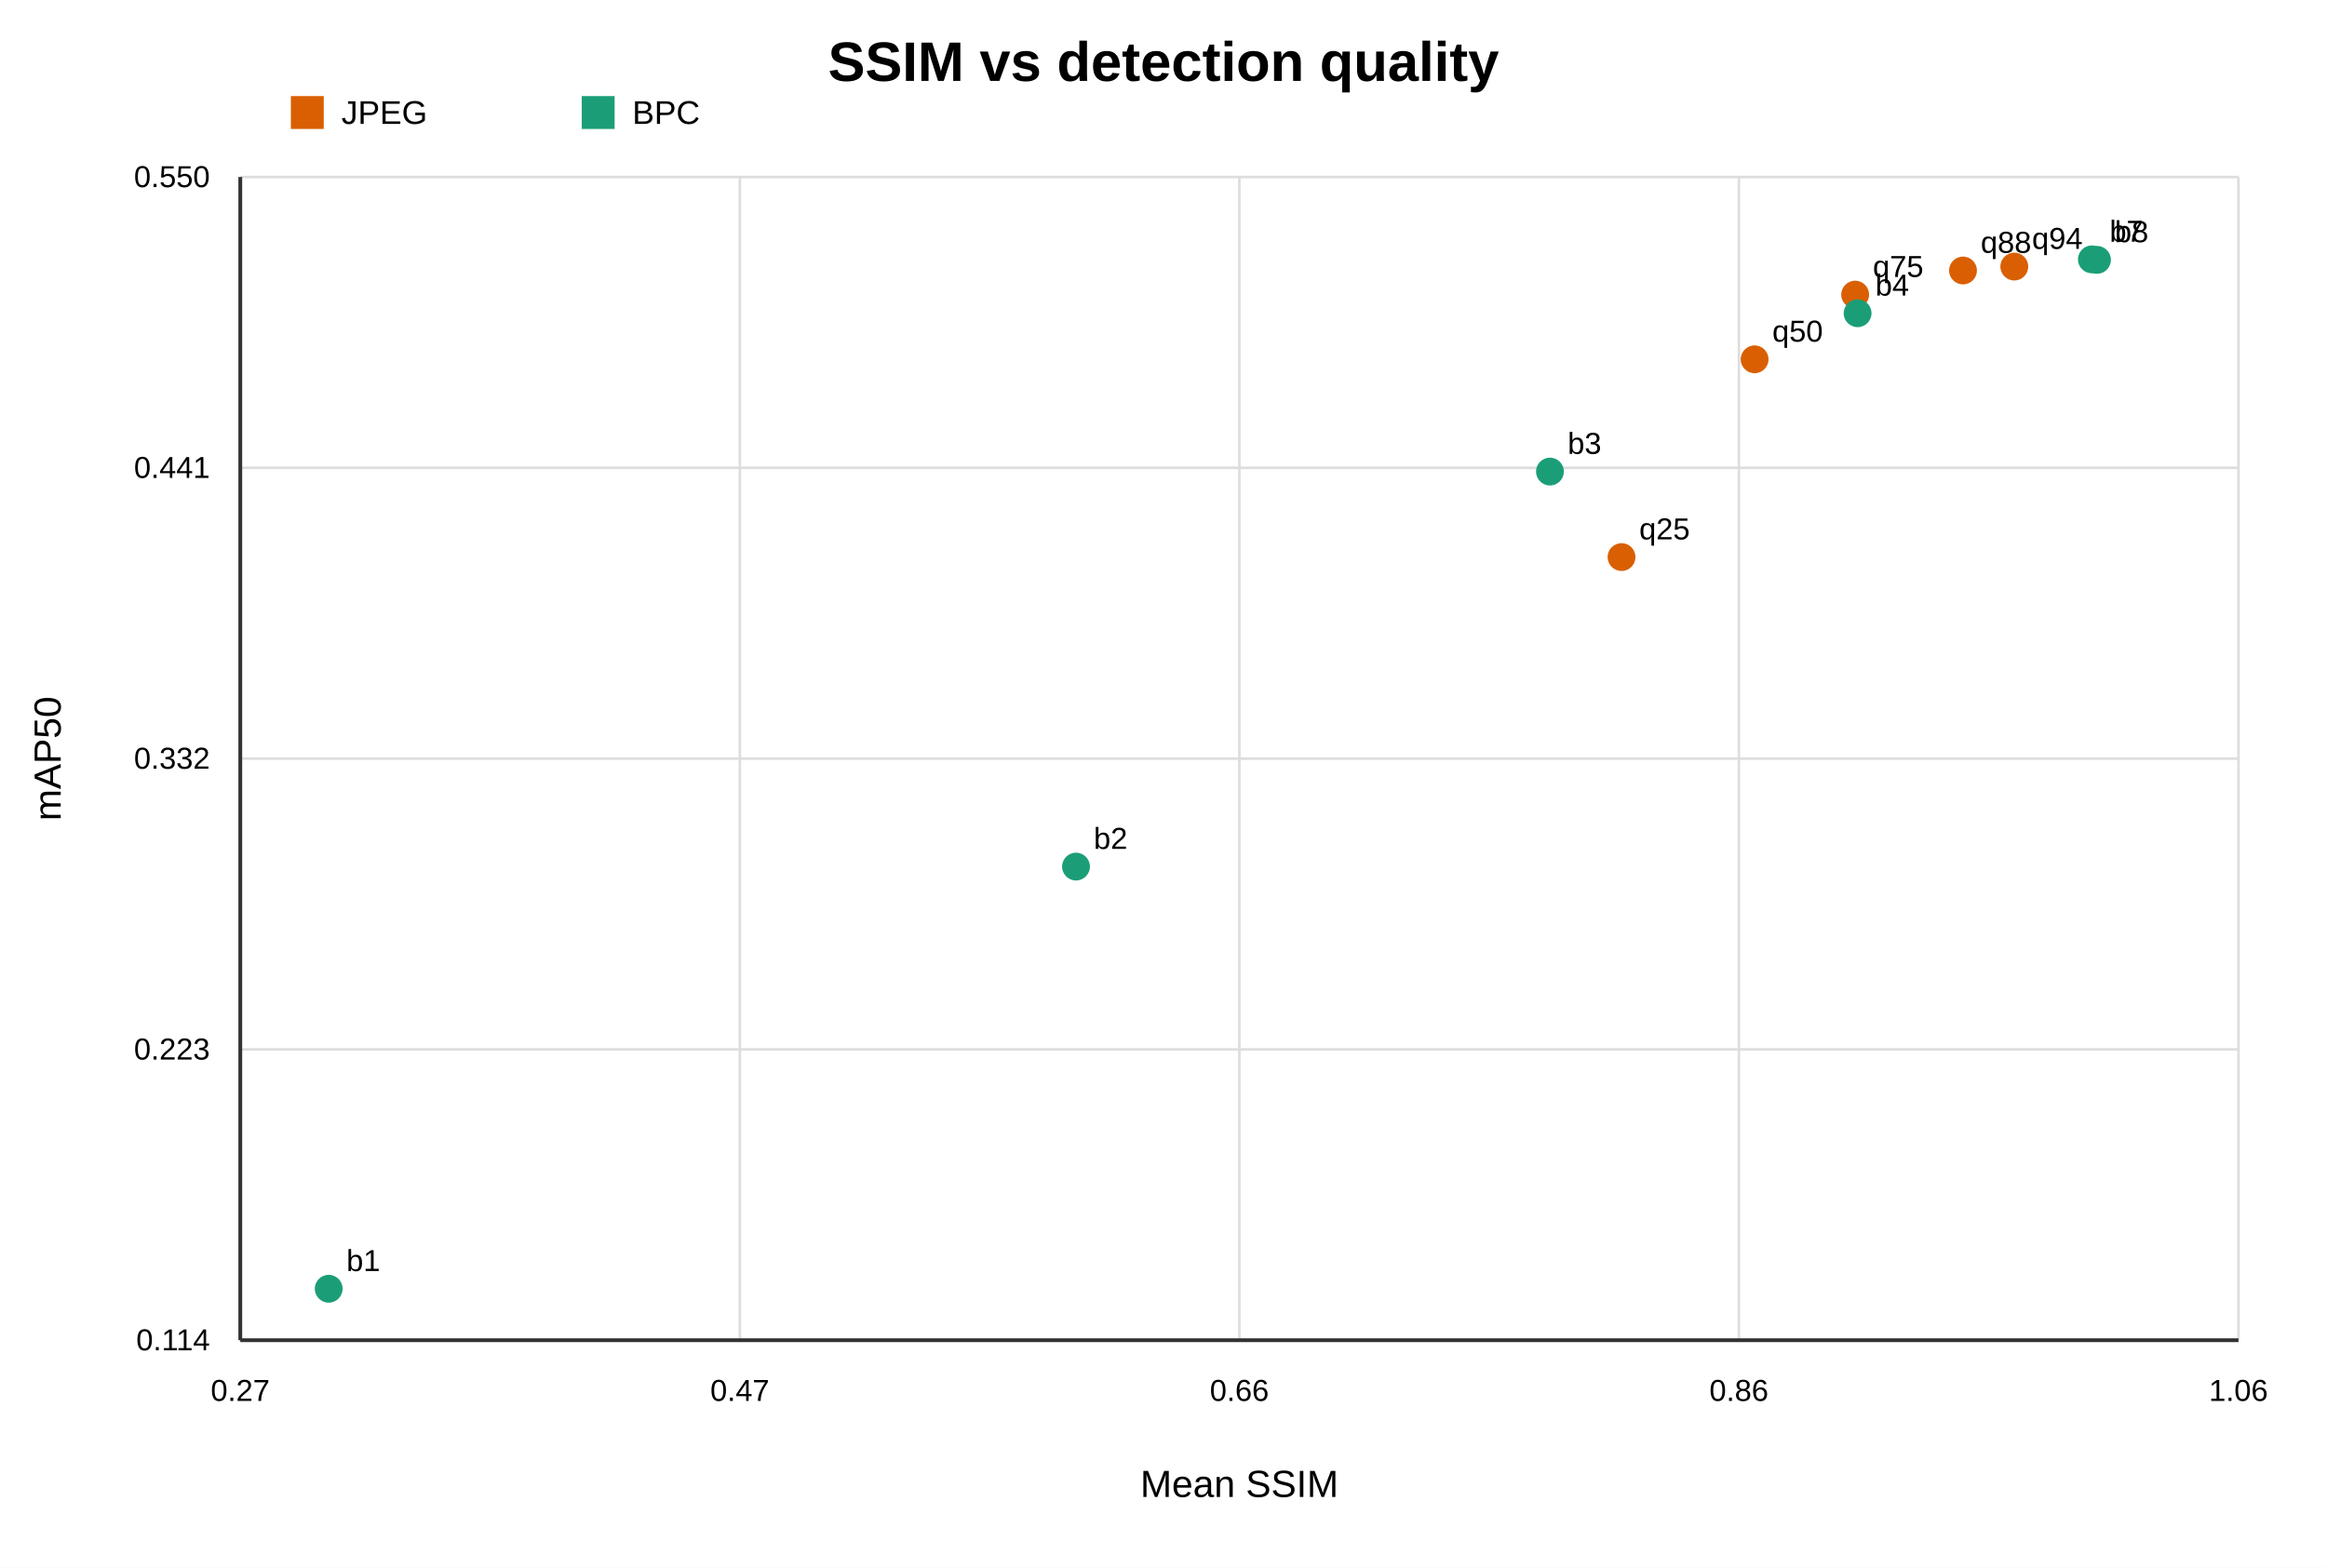
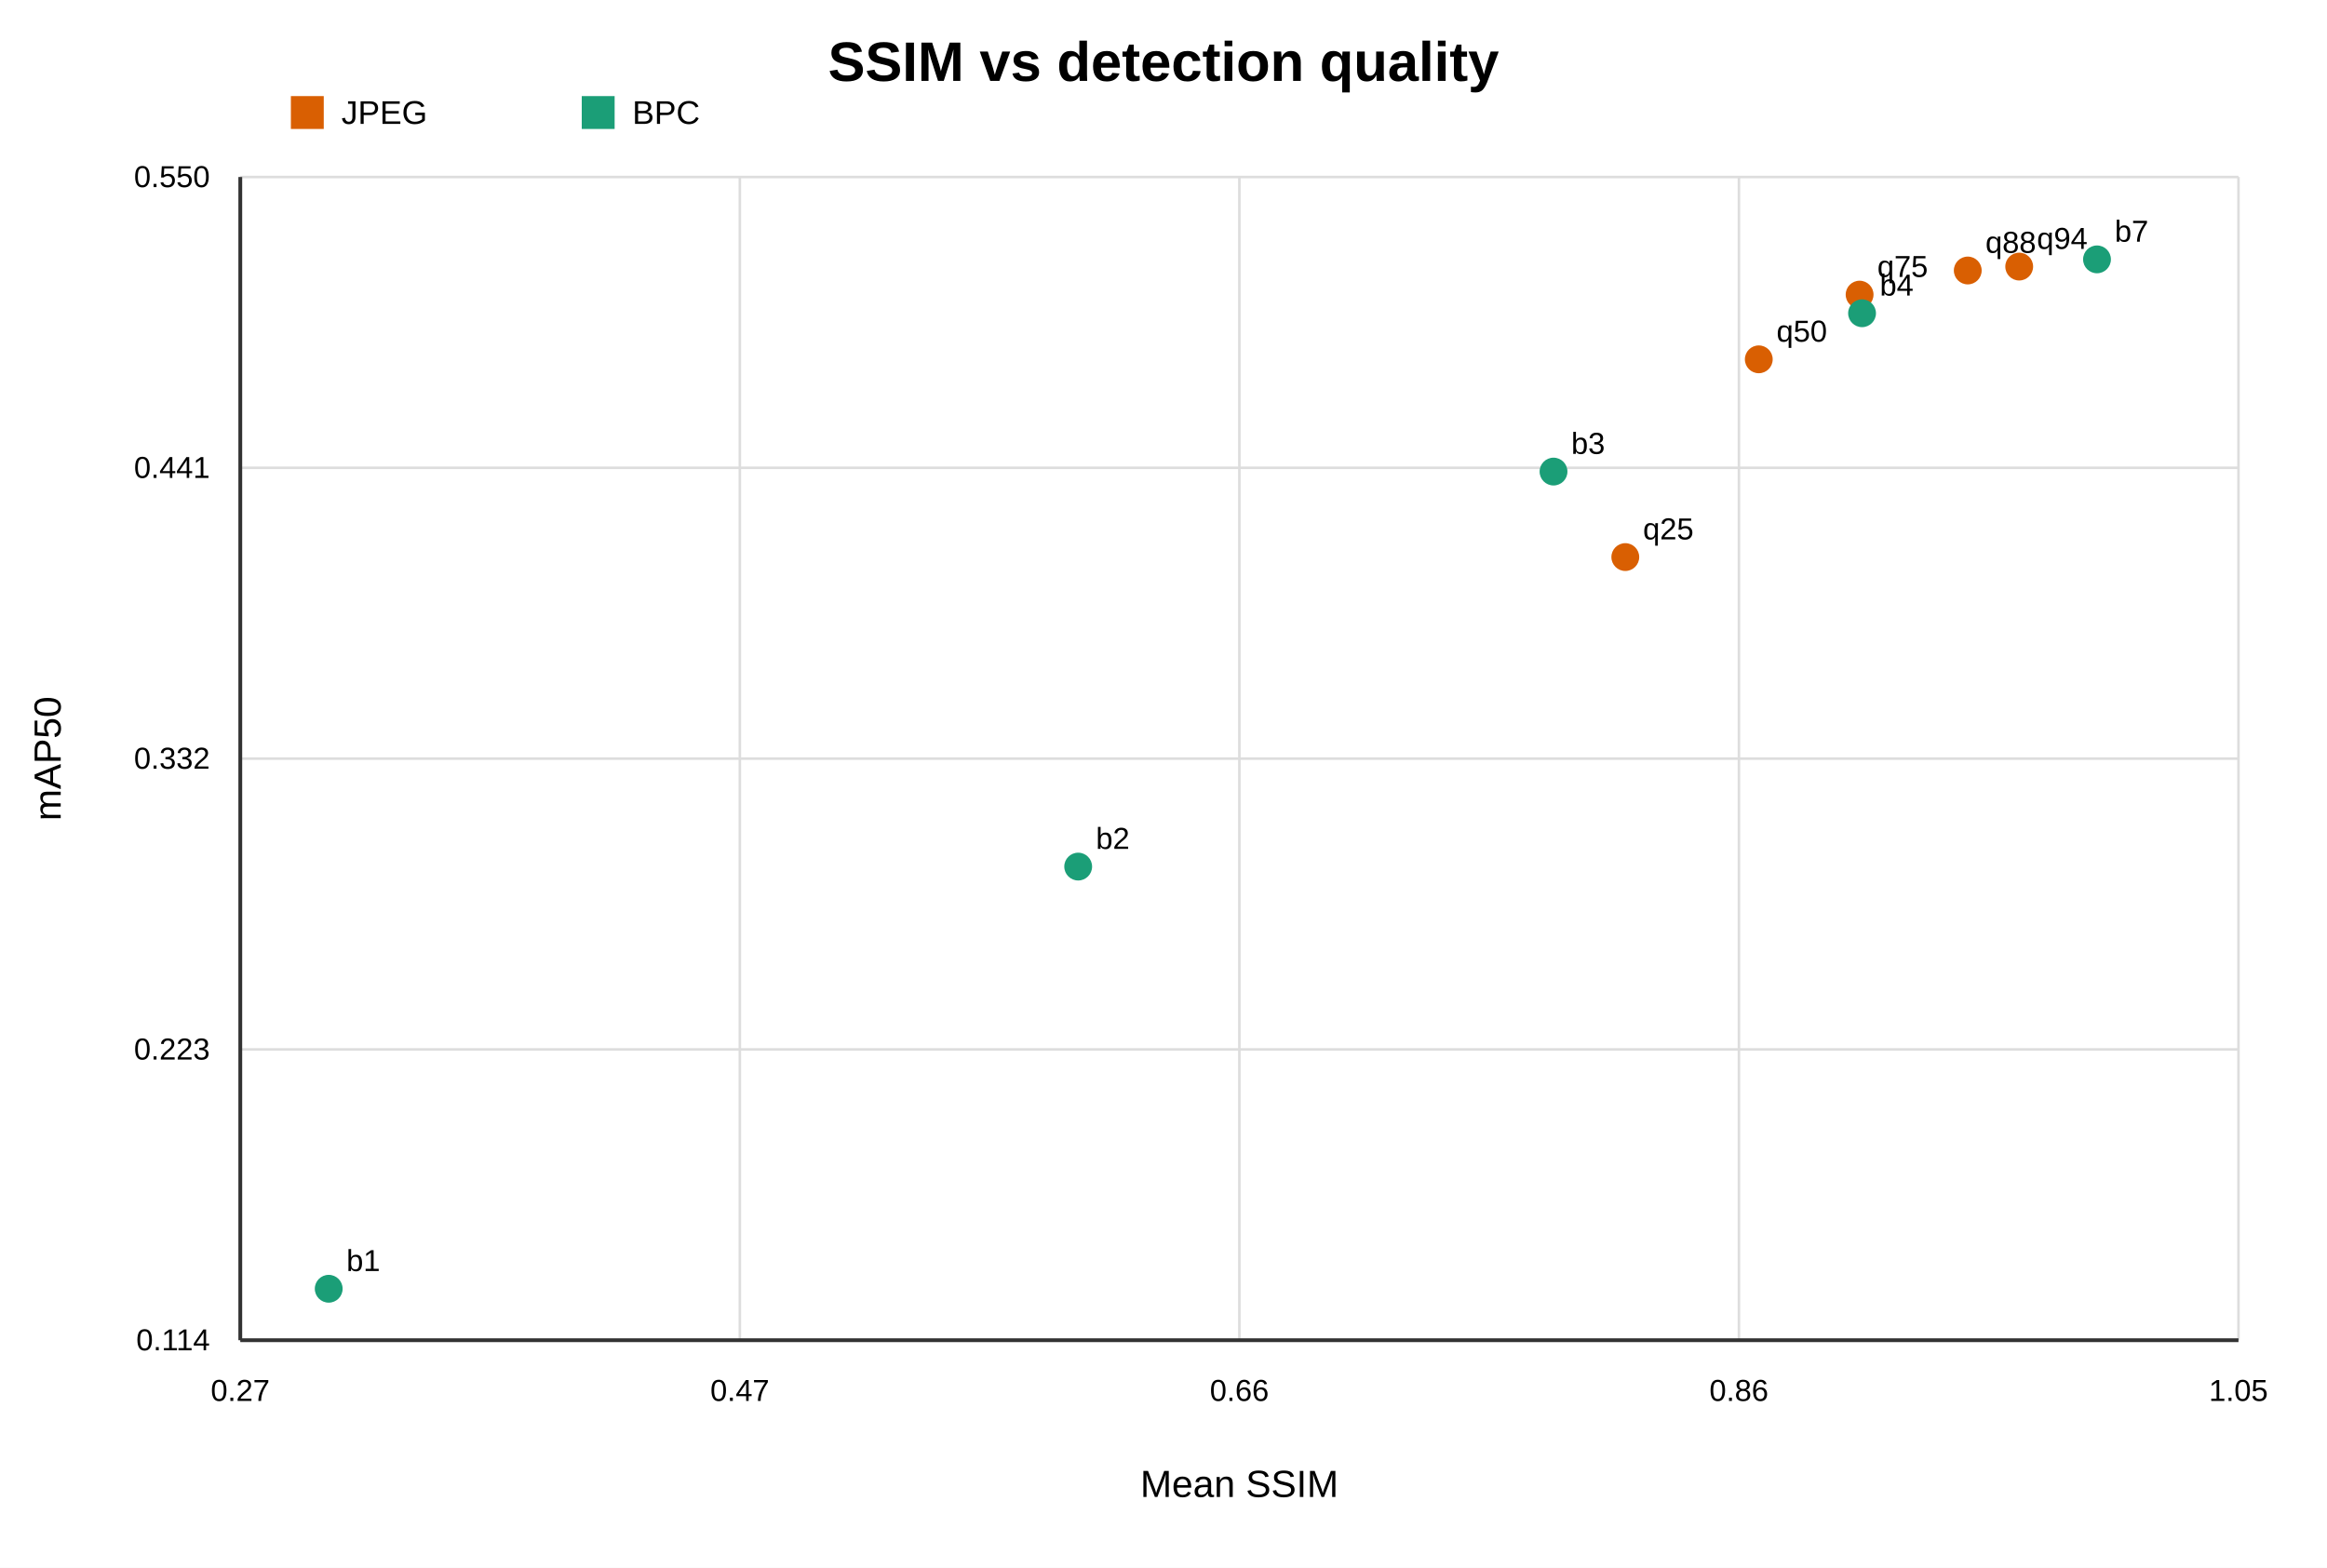
<svg xmlns="http://www.w3.org/2000/svg" width="920" height="620" viewBox="0 0 920 620">
  <rect x="0" y="0" width="920" height="620" fill="white" />
  <text x="460.0" y="32" text-anchor="middle" font-family="Arial" font-size="22" font-weight="700">SSIM vs detection quality</text>
  <line x1="95.00" y1="70" x2="95.00" y2="530" stroke="#dddddd" stroke-width="1" />
  <text x="95.00" y="554" text-anchor="middle" font-family="Arial" font-size="12">0.27</text>
  <line x1="292.50" y1="70" x2="292.50" y2="530" stroke="#dddddd" stroke-width="1" />
  <text x="292.50" y="554" text-anchor="middle" font-family="Arial" font-size="12">0.47</text>
  <line x1="490.00" y1="70" x2="490.00" y2="530" stroke="#dddddd" stroke-width="1" />
  <text x="490.00" y="554" text-anchor="middle" font-family="Arial" font-size="12">0.66</text>
  <line x1="687.50" y1="70" x2="687.50" y2="530" stroke="#dddddd" stroke-width="1" />
  <text x="687.50" y="554" text-anchor="middle" font-family="Arial" font-size="12">0.86</text>
  <line x1="885.00" y1="70" x2="885.00" y2="530" stroke="#dddddd" stroke-width="1" />
-   <text x="885.00" y="554" text-anchor="middle" font-family="Arial" font-size="12">1.06</text>
+   <text x="885.00" y="554" text-anchor="middle" font-family="Arial" font-size="12">1.05</text>
  <line x1="95" y1="530.00" x2="885" y2="530.00" stroke="#dddddd" stroke-width="1" />
  <text x="83" y="534.00" text-anchor="end" font-family="Arial" font-size="12">0.114</text>
  <line x1="95" y1="415.00" x2="885" y2="415.00" stroke="#dddddd" stroke-width="1" />
  <text x="83" y="419.00" text-anchor="end" font-family="Arial" font-size="12">0.223</text>
  <line x1="95" y1="300.00" x2="885" y2="300.00" stroke="#dddddd" stroke-width="1" />
  <text x="83" y="304.00" text-anchor="end" font-family="Arial" font-size="12">0.332</text>
  <line x1="95" y1="185.00" x2="885" y2="185.00" stroke="#dddddd" stroke-width="1" />
  <text x="83" y="189.00" text-anchor="end" font-family="Arial" font-size="12">0.441</text>
  <line x1="95" y1="70.00" x2="885" y2="70.00" stroke="#dddddd" stroke-width="1" />
  <text x="83" y="74.00" text-anchor="end" font-family="Arial" font-size="12">0.550</text>
  <line x1="95" y1="530" x2="885" y2="530" stroke="#333333" stroke-width="1.5" />
  <line x1="95" y1="70" x2="95" y2="530" stroke="#333333" stroke-width="1.5" />
  <text x="490.0" y="592" text-anchor="middle" font-family="Arial" font-size="15">Mean SSIM</text>
  <text x="24" y="300.0" text-anchor="middle" transform="rotate(-90 24 300.0)" font-family="Arial" font-size="15">mAP50</text>
-   <circle cx="796.37" cy="105.42" r="5.5" fill="#d95f02" />
-   <text x="803.37" y="98.42" font-family="Arial" font-size="12">q94</text>
-   <circle cx="776.09" cy="106.97" r="5.5" fill="#d95f02" />
-   <text x="783.09" y="99.97" font-family="Arial" font-size="12">q88</text>
-   <circle cx="733.45" cy="116.51" r="5.5" fill="#d95f02" />
-   <text x="740.45" y="109.51" font-family="Arial" font-size="12">q75</text>
-   <circle cx="693.70" cy="142.10" r="5.5" fill="#d95f02" />
-   <text x="700.70" y="135.10" font-family="Arial" font-size="12">q50</text>
-   <circle cx="641.09" cy="220.30" r="5.5" fill="#d95f02" />
-   <text x="648.09" y="213.30" font-family="Arial" font-size="12">q25</text>
+   <circle cx="798.31" cy="105.42" r="5.5" fill="#d95f02" />
+   <text x="805.31" y="98.42" font-family="Arial" font-size="12">q94</text>
+   <circle cx="777.97" cy="106.97" r="5.5" fill="#d95f02" />
+   <text x="784.97" y="99.97" font-family="Arial" font-size="12">q88</text>
+   <circle cx="735.21" cy="116.51" r="5.5" fill="#d95f02" />
+   <text x="742.21" y="109.51" font-family="Arial" font-size="12">q75</text>
+   <circle cx="695.35" cy="142.10" r="5.5" fill="#d95f02" />
+   <text x="702.35" y="135.10" font-family="Arial" font-size="12">q50</text>
+   <circle cx="642.58" cy="220.30" r="5.5" fill="#d95f02" />
+   <text x="649.58" y="213.30" font-family="Arial" font-size="12">q25</text>
  <g data-legend="true">
    <rect x="115" y="38" width="13" height="13" fill="#d95f02" />
    <text x="135" y="49" font-family="Arial" font-size="13">JPEG</text>
  </g>
-   <circle cx="829.07" cy="102.77" r="5.5" fill="#1b9e77" />
-   <text x="836.07" y="95.77" font-family="Arial" font-size="12">b8</text>
-   <circle cx="827.04" cy="102.57" r="5.5" fill="#1b9e77" />
-   <text x="834.04" y="95.57" font-family="Arial" font-size="12">b7</text>
-   <circle cx="734.42" cy="123.88" r="5.5" fill="#1b9e77" />
-   <text x="741.42" y="116.88" font-family="Arial" font-size="12">b4</text>
-   <circle cx="612.79" cy="186.49" r="5.5" fill="#1b9e77" />
-   <text x="619.79" y="179.49" font-family="Arial" font-size="12">b3</text>
-   <circle cx="425.41" cy="342.70" r="5.5" fill="#1b9e77" />
-   <text x="432.41" y="335.70" font-family="Arial" font-size="12">b2</text>
+   <circle cx="829.07" cy="102.57" r="5.5" fill="#1b9e77" />
+   <text x="836.07" y="95.57" font-family="Arial" font-size="12">b7</text>
+   <circle cx="736.18" cy="123.88" r="5.5" fill="#1b9e77" />
+   <text x="743.18" y="116.88" font-family="Arial" font-size="12">b4</text>
+   <circle cx="614.20" cy="186.49" r="5.5" fill="#1b9e77" />
+   <text x="621.20" y="179.49" font-family="Arial" font-size="12">b3</text>
+   <circle cx="426.27" cy="342.70" r="5.5" fill="#1b9e77" />
+   <text x="433.27" y="335.70" font-family="Arial" font-size="12">b2</text>
  <circle cx="129.96" cy="509.65" r="5.5" fill="#1b9e77" />
  <text x="136.96" y="502.65" font-family="Arial" font-size="12">b1</text>
  <g data-legend="true">
    <rect x="230" y="38" width="13" height="13" fill="#1b9e77" />
    <text x="250" y="49" font-family="Arial" font-size="13">BPC</text>
  </g>
</svg>
